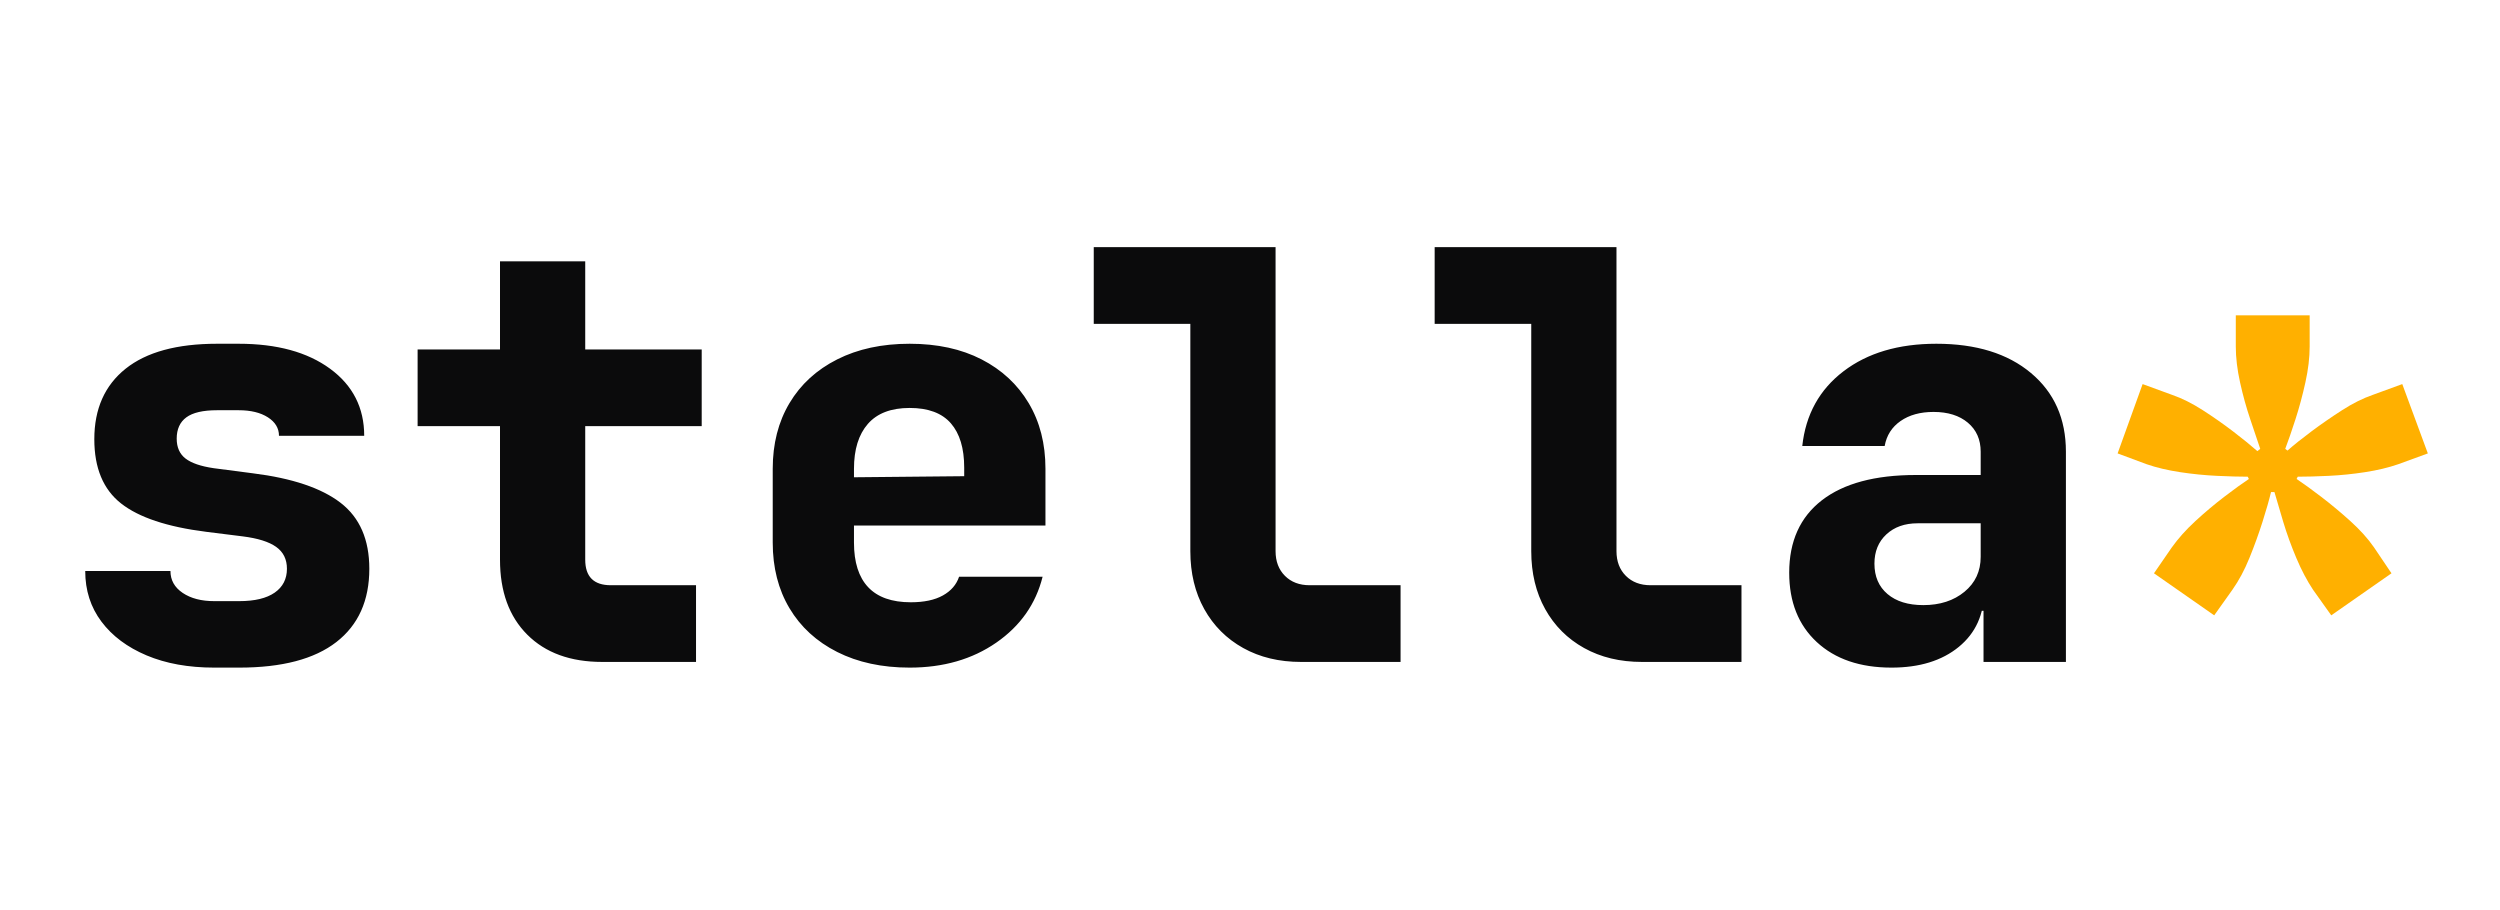
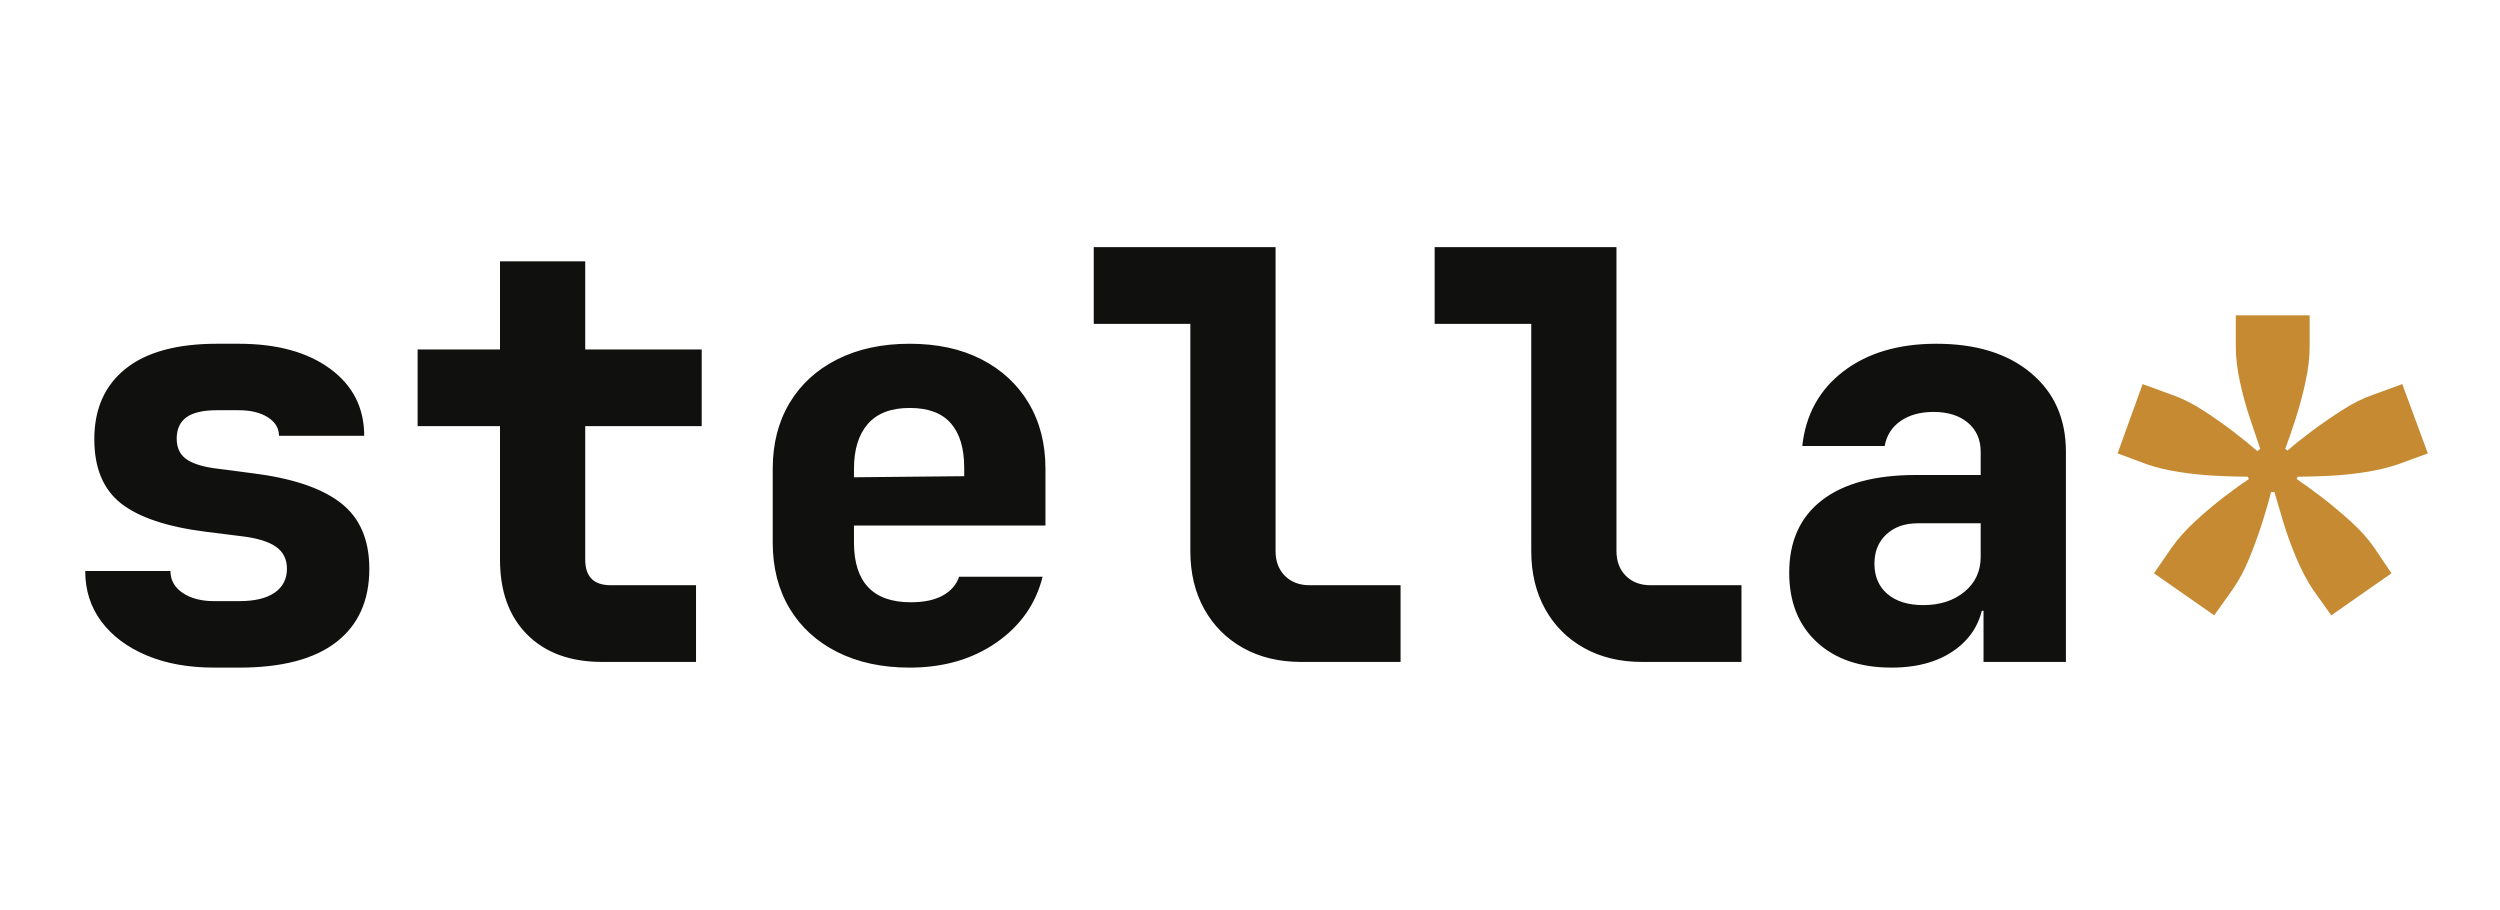
<svg xmlns="http://www.w3.org/2000/svg" width="264" height="96" viewBox="0 0 264 96" fill="none">
-   <path d="M22.62 70.5Q18.54 70.5 15.48 69.21Q12.42 67.92 10.71 65.64Q9.0 63.36 9.0 60.3H18.0Q18.0 61.74 19.29 62.61Q20.58 63.48 22.62 63.48H25.26Q27.72 63.48 29.01 62.58Q30.3 61.68 30.3 60.06Q30.3 58.56 29.16 57.75Q28.02 56.94 25.62 56.64L21.78 56.16Q15.6 55.38 12.78 53.16Q9.96 50.94 9.96 46.38Q9.96 41.58 13.26 38.94Q16.56 36.3 22.92 36.3H25.2Q31.26 36.3 34.86 38.94Q38.46 41.58 38.46 46.02H29.46Q29.46 44.82 28.29 44.07Q27.12 43.32 25.2 43.32H22.92Q20.7 43.32 19.68 44.07Q18.66 44.82 18.66 46.32Q18.66 47.7 19.59 48.42Q20.52 49.14 22.56 49.44L26.7 49.98Q32.94 50.76 35.97 53.1Q39.0 55.44 39.0 60.06Q39.0 65.1 35.52 67.8Q32.04 70.5 25.26 70.5Z M63.6 69.9Q58.56 69.9 55.68 67.02Q52.8 64.14 52.8 59.1V45H44.1V36.9H52.8V27.6H61.8V36.9H74.1V45H61.8V59.1Q61.8 61.8 64.5 61.8H73.5V69.9Z M96.06 70.5Q91.68 70.5 88.41 68.85Q85.14 67.2 83.37 64.23Q81.6 61.26 81.6 57.3V49.5Q81.6 45.54 83.37 42.57Q85.14 39.6 88.41 37.95Q91.68 36.3 96.06 36.3Q100.44 36.3 103.65 37.95Q106.86 39.6 108.63 42.57Q110.4 45.54 110.4 49.5V55.5H90.18V57.3Q90.18 60.42 91.68 62.01Q93.18 63.6 96.18 63.6Q98.28 63.6 99.57 62.88Q100.86 62.16 101.28 60.9H110.1Q109.02 65.22 105.21 67.86Q101.4 70.5 96.06 70.5ZM101.82 50.88V49.38Q101.82 46.32 100.41 44.7Q99.0 43.08 96.06 43.08Q93.12 43.08 91.65 44.76Q90.18 46.44 90.18 49.5V50.4L102.42 50.28Z M137.4 69.9Q133.92 69.9 131.28 68.43Q128.64 66.96 127.17 64.32Q125.7 61.68 125.7 58.2V34.2H115.5V26.1H134.7V58.2Q134.7 59.82 135.69 60.81Q136.68 61.8 138.3 61.8H147.9V69.9Z M173.4 69.9Q169.92 69.9 167.28 68.43Q164.64 66.96 163.17 64.32Q161.7 61.68 161.7 58.2V34.2H151.5V26.1H170.7V58.2Q170.7 59.82 171.69 60.81Q172.68 61.8 174.3 61.8H183.9V69.9Z M199.74 70.5Q194.76 70.5 191.85 67.8Q188.94 65.1 188.94 60.48Q188.94 55.5 192.39 52.83Q195.84 50.16 202.32 50.16H209.16V47.7Q209.16 45.78 207.81 44.64Q206.46 43.5 204.18 43.5Q202.08 43.5 200.7 44.46Q199.32 45.42 199.02 47.1H190.32Q190.86 42.12 194.67 39.21Q198.48 36.3 204.48 36.3Q210.78 36.3 214.47 39.39Q218.16 42.48 218.16 47.7V69.9H209.46V64.5H208.02L209.52 62.4Q209.52 66.12 206.85 68.31Q204.18 70.5 199.74 70.5ZM203.1 63.9Q205.74 63.9 207.45 62.49Q209.16 61.08 209.16 58.8V55.26H202.5Q200.46 55.26 199.2 56.43Q197.94 57.6 197.94 59.52Q197.94 61.56 199.32 62.73Q200.7 63.9 203.1 63.9Z" fill="#0B0B0C" />
-   <path d="M233.82 64.98 227.46 60.54 229.32 57.84Q230.34 56.4 231.84 55.02Q233.34 53.64 234.87 52.47Q236.4 51.3 237.48 50.58L237.36 50.34Q236.04 50.34 234.12 50.25Q232.2 50.16 230.22 49.86Q228.24 49.56 226.68 49.02L223.62 47.88L226.26 40.56L229.38 41.7Q230.94 42.24 232.62 43.32Q234.3 44.4 235.83 45.57Q237.36 46.74 238.38 47.64L238.68 47.4Q238.26 46.14 237.63 44.28Q237.0 42.42 236.55 40.38Q236.1 38.34 236.1 36.6V33.3H243.9V36.6Q243.9 38.34 243.45 40.38Q243.0 42.42 242.4 44.28Q241.8 46.14 241.32 47.4L241.56 47.58Q242.58 46.68 244.11 45.54Q245.64 44.4 247.32 43.32Q249.0 42.24 250.56 41.7L253.68 40.56L256.38 47.88L253.26 49.02Q251.7 49.56 249.75 49.86Q247.8 50.16 245.91 50.25Q244.02 50.34 242.64 50.34L242.52 50.58Q243.6 51.3 245.13 52.47Q246.66 53.64 248.19 55.02Q249.72 56.4 250.68 57.78L252.54 60.54L246.18 64.98L244.26 62.28Q243.3 60.84 242.49 58.92Q241.68 57 241.11 55.11Q240.54 53.22 240.18 51.96H239.82Q239.52 53.22 238.92 55.11Q238.32 57 237.54 58.92Q236.76 60.84 235.74 62.28Z" fill="#FFB000" />
+   <path d="M22.62 70.5Q18.54 70.5 15.48 69.21Q12.42 67.92 10.71 65.64Q9.0 63.36 9.0 60.3H18.0Q18.0 61.74 19.29 62.61Q20.58 63.48 22.62 63.48H25.26Q27.72 63.48 29.01 62.58Q30.3 61.68 30.3 60.06Q30.3 58.56 29.16 57.75Q28.02 56.94 25.62 56.64L21.78 56.16Q15.6 55.38 12.78 53.16Q9.96 50.94 9.96 46.38Q9.96 41.58 13.26 38.94Q16.56 36.3 22.92 36.3H25.2Q31.26 36.3 34.86 38.94Q38.46 41.58 38.46 46.02H29.46Q29.46 44.82 28.29 44.07Q27.12 43.32 25.2 43.32H22.92Q20.7 43.32 19.68 44.07Q18.66 44.82 18.66 46.32Q18.66 47.7 19.59 48.42Q20.52 49.14 22.56 49.44L26.7 49.98Q32.94 50.76 35.97 53.1Q39.0 55.44 39.0 60.06Q39.0 65.1 35.52 67.8Q32.04 70.5 25.26 70.5Z M63.6 69.9Q58.56 69.9 55.68 67.02Q52.8 64.14 52.8 59.1V45H44.1V36.9H52.8V27.6H61.8V36.9H74.1V45H61.8V59.1Q61.8 61.8 64.5 61.8H73.5V69.9Z M96.06 70.5Q91.68 70.5 88.41 68.85Q85.14 67.2 83.37 64.23Q81.6 61.26 81.6 57.3V49.5Q81.6 45.54 83.37 42.57Q85.14 39.6 88.41 37.95Q91.68 36.3 96.06 36.3Q100.44 36.3 103.65 37.95Q106.86 39.6 108.63 42.57Q110.4 45.54 110.4 49.5V55.5H90.18V57.3Q90.18 60.42 91.68 62.01Q93.18 63.6 96.18 63.6Q98.28 63.6 99.57 62.88Q100.86 62.16 101.28 60.9H110.1Q109.02 65.22 105.21 67.86Q101.4 70.5 96.06 70.5ZM101.82 50.88V49.38Q101.82 46.32 100.41 44.7Q99.0 43.08 96.06 43.08Q93.12 43.08 91.65 44.76Q90.18 46.44 90.18 49.5V50.4L102.42 50.28Z M137.4 69.9Q133.92 69.9 131.28 68.43Q128.64 66.96 127.17 64.32Q125.7 61.68 125.7 58.2V34.2H115.5V26.1H134.7V58.2Q134.7 59.82 135.69 60.81Q136.68 61.8 138.3 61.8H147.9V69.9Z M173.4 69.9Q169.92 69.9 167.28 68.43Q164.64 66.96 163.17 64.32Q161.7 61.68 161.7 58.2V34.2H151.5V26.1H170.7V58.2Q170.7 59.82 171.69 60.81Q172.68 61.8 174.3 61.8H183.9V69.9Z M199.74 70.5Q194.76 70.5 191.85 67.8Q188.94 65.1 188.94 60.48Q188.94 55.5 192.39 52.83Q195.84 50.16 202.32 50.16H209.16V47.7Q209.16 45.78 207.81 44.64Q206.46 43.5 204.18 43.5Q202.08 43.5 200.7 44.46Q199.32 45.42 199.02 47.1H190.32Q190.86 42.12 194.67 39.21Q198.48 36.3 204.48 36.3Q210.78 36.3 214.47 39.39Q218.16 42.48 218.16 47.7V69.9H209.46V64.5H208.02L209.52 62.4Q209.52 66.12 206.85 68.31Q204.18 70.5 199.74 70.5ZM203.1 63.9Q205.74 63.9 207.45 62.49Q209.16 61.08 209.16 58.8V55.26H202.5Q200.46 55.26 199.2 56.43Q197.94 57.6 197.94 59.52Q197.94 61.56 199.32 62.73Q200.7 63.9 203.1 63.9Z" fill="#10100F" />
+   <path d="M233.82 64.98 227.46 60.54 229.32 57.84Q230.34 56.4 231.84 55.02Q233.34 53.64 234.87 52.47Q236.4 51.3 237.48 50.58L237.36 50.34Q236.04 50.34 234.12 50.25Q232.2 50.16 230.22 49.86Q228.24 49.56 226.68 49.02L223.62 47.88L226.26 40.56L229.38 41.7Q230.94 42.24 232.62 43.32Q234.3 44.4 235.83 45.57Q237.36 46.74 238.38 47.64L238.68 47.4Q238.26 46.14 237.63 44.28Q237.0 42.42 236.55 40.38Q236.1 38.34 236.1 36.6V33.3H243.9V36.6Q243.9 38.34 243.45 40.38Q243.0 42.42 242.4 44.28Q241.8 46.14 241.32 47.4L241.56 47.58Q242.58 46.68 244.11 45.54Q245.64 44.4 247.32 43.32Q249.0 42.24 250.56 41.7L253.68 40.56L256.38 47.88L253.26 49.02Q251.7 49.56 249.75 49.86Q247.8 50.16 245.91 50.25Q244.02 50.34 242.64 50.34L242.52 50.58Q243.6 51.3 245.13 52.47Q246.66 53.64 248.19 55.02Q249.72 56.4 250.68 57.78L252.54 60.54L246.18 64.98L244.26 62.28Q243.3 60.84 242.49 58.92Q241.68 57 241.11 55.11Q240.54 53.22 240.18 51.96H239.82Q239.52 53.22 238.92 55.11Q238.32 57 237.54 58.92Q236.76 60.84 235.74 62.28Z" fill="#C58A32" />
</svg>
